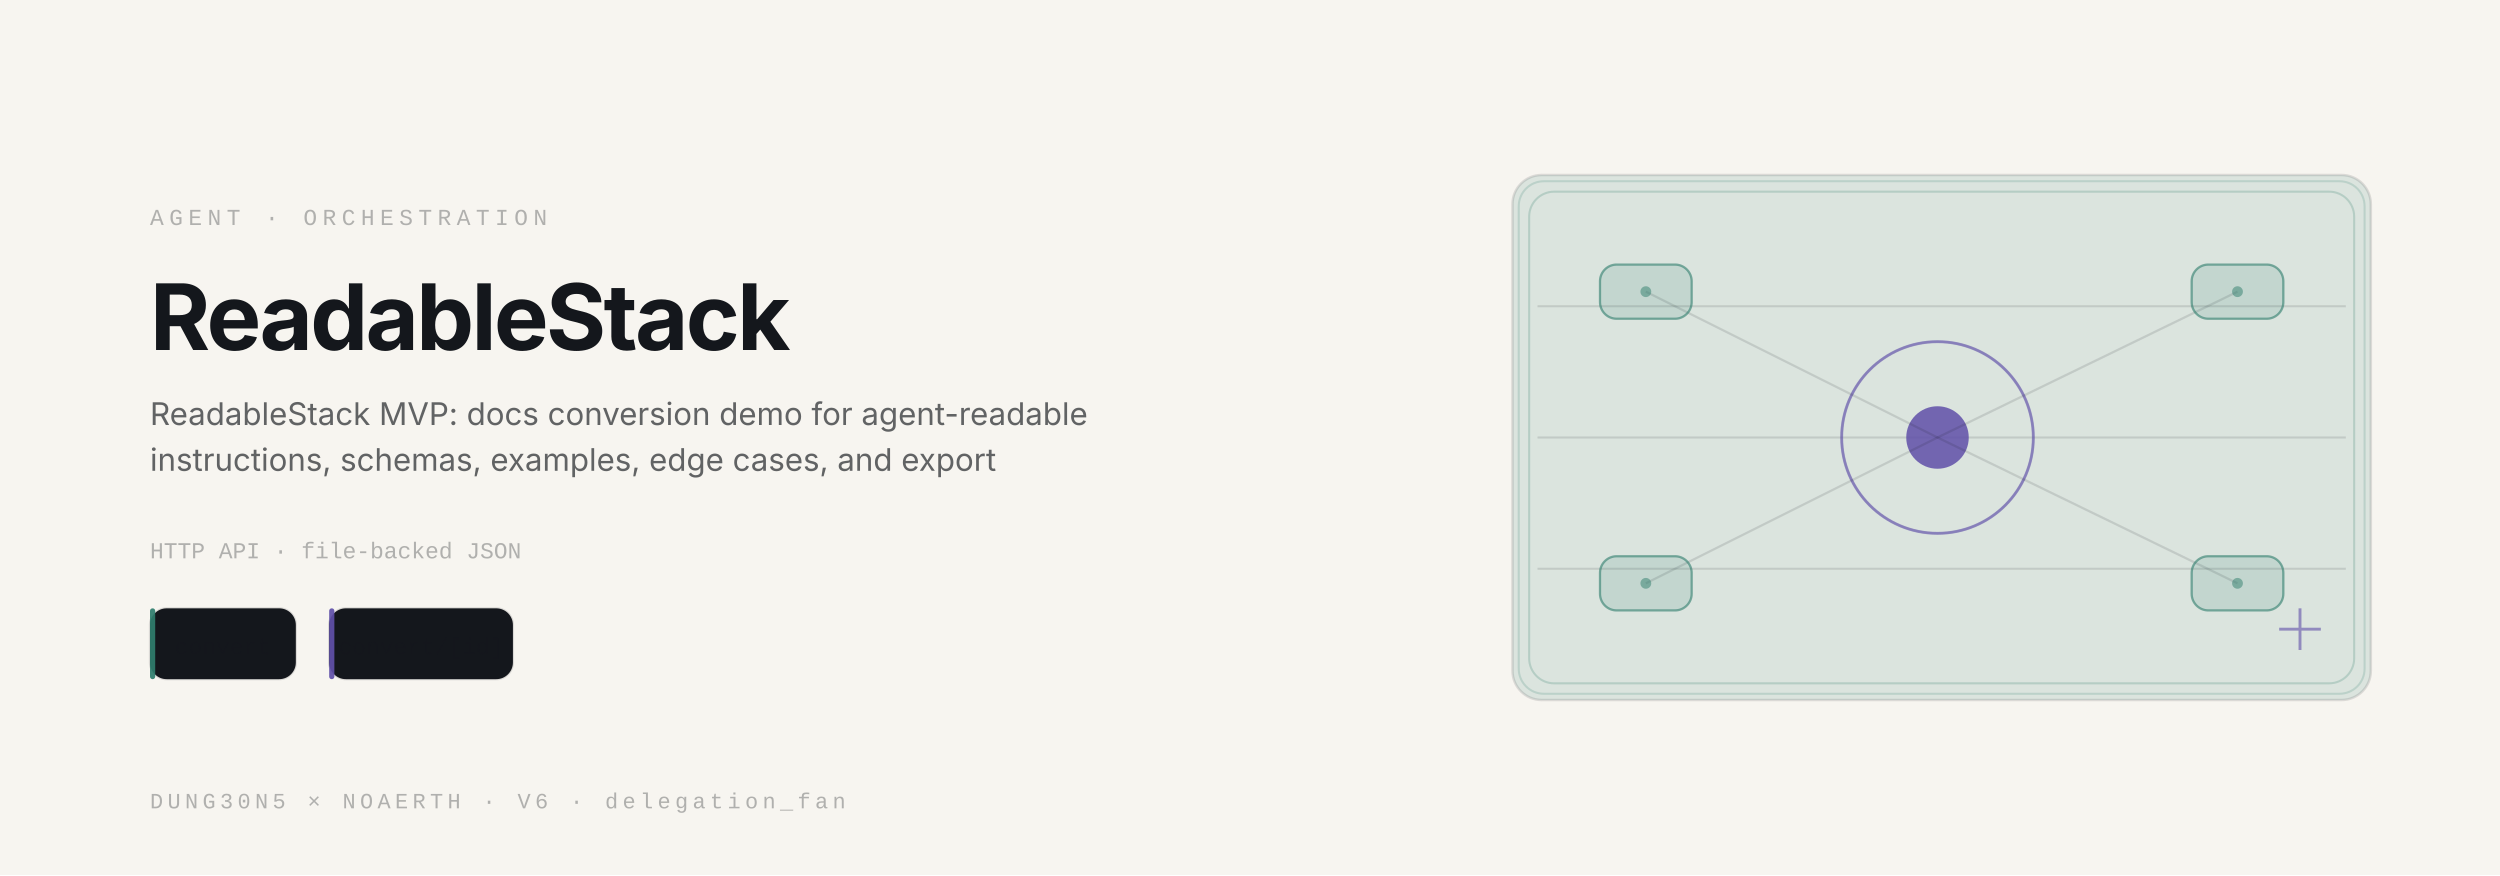
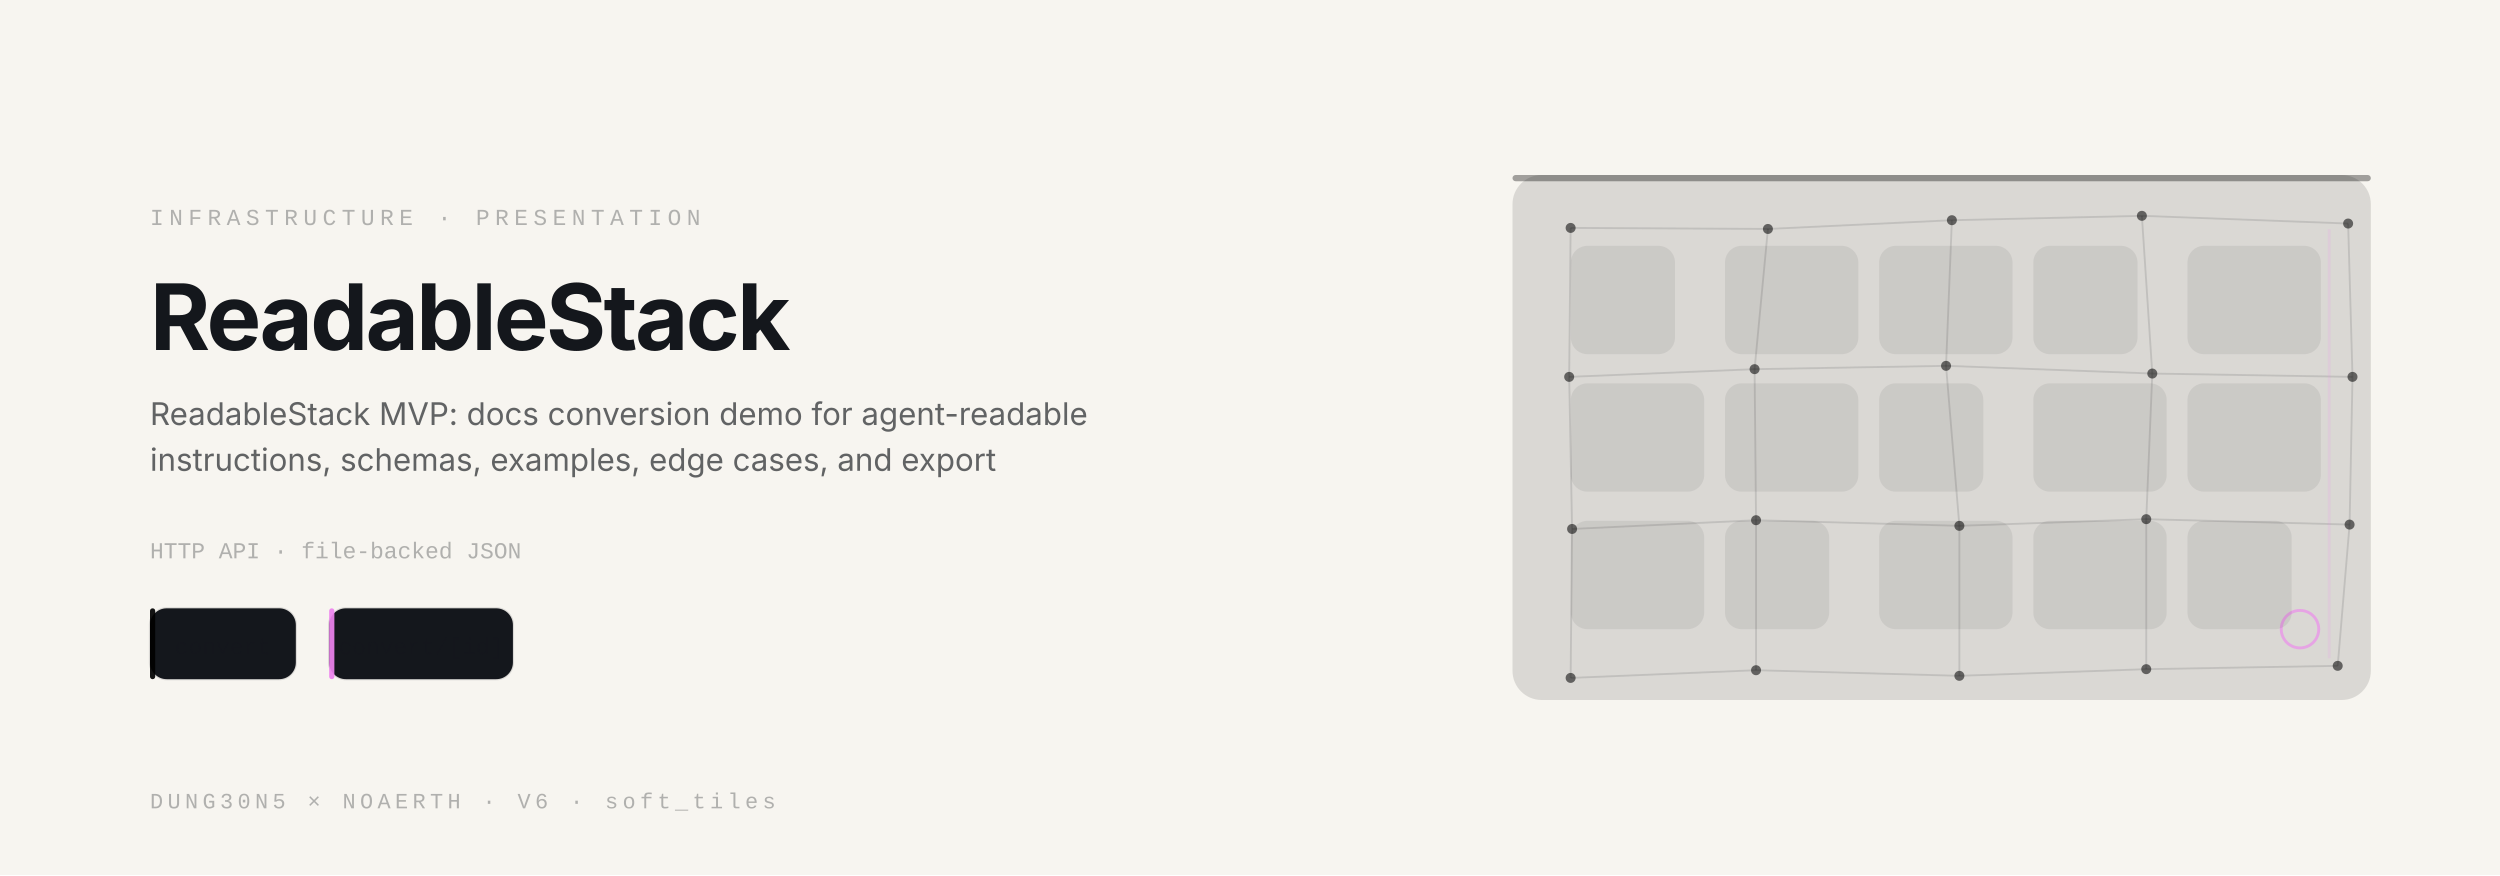
- <svg xmlns="http://www.w3.org/2000/svg" viewBox="0 0 1200 420" width="1200" height="420" role="img" aria-label="ReadableStack: nodes advertise, a coordinator selects, work converges">
+ <svg xmlns="http://www.w3.org/2000/svg" viewBox="0 0 1200 420" width="1200" height="420" role="img" aria-label="ReadableStack: a composed grid assembles and a sweep resolves it">
  <rect width="1200" height="420" fill="#f7f5f0" />
-   <text x="72" y="108" font-family="ui-monospace, SFMono-Regular, Menlo, Monaco, Consolas, 'Liberation Mono', monospace" font-size="11" letter-spacing="2.6" fill="#14171c4f">AGENT · ORCHESTRATION</text>
+   <text x="72" y="108" font-family="ui-monospace, SFMono-Regular, Menlo, Monaco, Consolas, 'Liberation Mono', monospace" font-size="11" letter-spacing="2.6" fill="#14171c4f">INFRASTRUCTURE · PRESENTATION</text>
  <text x="72" y="168" font-family="-apple-system, BlinkMacSystemFont, 'Segoe UI', Inter, Helvetica, Arial, sans-serif" font-size="44" font-weight="660" letter-spacing="-1.2" fill="#14171c">ReadableStack</text>
  <text x="72" y="204" font-family="-apple-system, BlinkMacSystemFont, 'Segoe UI', Inter, Helvetica, Arial, sans-serif" font-size="15" fill="#14171ca8">ReadableStack MVP: docs conversion demo for agent-readable</text>
  <text x="72" y="226" font-family="-apple-system, BlinkMacSystemFont, 'Segoe UI', Inter, Helvetica, Arial, sans-serif" font-size="15" fill="#14171ca8">instructions, schemas, examples, edge cases, and export</text>
  <text x="72" y="268" font-family="ui-monospace, SFMono-Regular, Menlo, Monaco, Consolas, 'Liberation Mono', monospace" font-size="11" fill="#14171c4f">HTTP API · file-backed JSON</text>
  <rect x="72.0" y="292.0" width="70.0" height="34.0" rx="8" fill="#14171c" stroke="#14171c1f" stroke-width="1.1" />
-   <rect x="72.0" y="292.0" width="2.5" height="34.0" rx="1.2" fill="#2f7d6c" opacity="0.92" />
+   <rect x="72.0" y="292.0" width="2.5" height="34.0" rx="1.2" fill="mint" opacity="0.92" />
  <text x="107.0" y="314" font-family="ui-monospace, SFMono-Regular, Menlo, Monaco, Consolas, 'Liberation Mono', monospace" font-size="11" fill="#14171c" fill-opacity="0.82" text-anchor="middle">convert</text>
  <rect x="158.0" y="292.0" width="88.2" height="34.0" rx="8" fill="#14171c" stroke="#14171c1f" stroke-width="1.1" />
-   <rect x="158.0" y="292.0" width="2.5" height="34.0" rx="1.2" fill="#5f4fa8" opacity="0.92" />
+   <rect x="158.0" y="292.0" width="2.5" height="34.0" rx="1.2" fill="violet" opacity="0.92" />
  <text x="202.1" y="314" font-family="ui-monospace, SFMono-Regular, Menlo, Monaco, Consolas, 'Liberation Mono', monospace" font-size="11" fill="#14171c" fill-opacity="0.82" text-anchor="middle">convert/[id]</text>
-   <rect x="726.0" y="84.0" width="412.0" height="252.0" rx="14" fill="#2f7d6c" fill-opacity="0.14" />
-   <rect x="729.0" y="87.0" width="406.0" height="246.0" rx="12" fill="none" stroke="#2f7d6c" stroke-width="1" stroke-opacity="0.18" />
-   <rect x="726.0" y="84.0" width="412.0" height="252.0" rx="14" fill="none" stroke="#14171c1f" stroke-width="1.2" />
-   <line x1="738.0" y1="147.0" x2="1126.0" y2="147.0" stroke="#14171c1f" stroke-width="1" />
-   <line x1="738.0" y1="210.0" x2="1126.0" y2="210.0" stroke="#14171c1f" stroke-width="1" />
-   <line x1="738.0" y1="273.0" x2="1126.0" y2="273.0" stroke="#14171c1f" stroke-width="1" />
-   <rect x="734.0" y="92.0" width="396.0" height="236.0" rx="12" fill="none" stroke="#2f7d6c" stroke-width="1" stroke-opacity="0.22" />
-   <path d="M1094.0 302.0 h20 M1104.0 292.0 v20" stroke="#5f4fa8" stroke-width="1.4" opacity="0.6" />
-   <circle cx="930" cy="210" r="46" fill="none" stroke="#5f4fa8" stroke-width="1.4" opacity="0.55" />
-   <circle cx="930" cy="210" r="15" fill="#5f4fa8" opacity="0.85" />
-   <circle cx="930.0" cy="210.0" r="46.0" fill="none" stroke="#5f4fa8" stroke-width="1.1" opacity="0.28" />
-   <line x1="790" y1="140" x2="930" y2="210" stroke="#14171c1f" stroke-width="1.1" />
-   <circle cx="790.0" cy="140.0" r="2.6" fill="#2f7d6c" opacity="0.5" />
-   <rect x="768" y="127" width="44" height="26" rx="8" fill="#2f7d6c" fill-opacity="0.14" stroke="#2f7d6c" stroke-width="1.1" stroke-opacity="0.6" opacity="1" />
-   <line x1="1074" y1="140" x2="930" y2="210" stroke="#14171c1f" stroke-width="1.1" />
-   <circle cx="1074.0" cy="140.0" r="2.6" fill="#2f7d6c" opacity="0.5" />
-   <rect x="1052" y="127" width="44" height="26" rx="8" fill="#2f7d6c" fill-opacity="0.14" stroke="#2f7d6c" stroke-width="1.1" stroke-opacity="0.6" opacity="1" />
-   <line x1="790" y1="280" x2="930" y2="210" stroke="#14171c1f" stroke-width="1.1" />
-   <circle cx="790.0" cy="280.0" r="2.6" fill="#2f7d6c" opacity="0.5" />
-   <rect x="768" y="267" width="44" height="26" rx="8" fill="#2f7d6c" fill-opacity="0.14" stroke="#2f7d6c" stroke-width="1.1" stroke-opacity="0.6" opacity="1" />
-   <line x1="1074" y1="280" x2="930" y2="210" stroke="#14171c1f" stroke-width="1.1" />
-   <circle cx="1074.0" cy="280.0" r="2.6" fill="#2f7d6c" opacity="0.5" />
-   <rect x="1052" y="267" width="44" height="26" rx="8" fill="#2f7d6c" fill-opacity="0.14" stroke="#2f7d6c" stroke-width="1.1" stroke-opacity="0.6" opacity="1" />
-   <text x="72" y="388" font-family="ui-monospace, SFMono-Regular, Menlo, Monaco, Consolas, 'Liberation Mono', monospace" font-size="10.5" letter-spacing="2.1" fill="#14171c4f">DUNG30N5 × NOAERTH · V6 · delegation_fan</text>
+   <rect x="726.0" y="84.0" width="412.0" height="252.0" rx="14" fill="mint" fill-opacity="0.12" />
+   <rect x="729.0" y="87.0" width="406.0" height="246.0" rx="12" fill="none" stroke="mint" stroke-width="1" stroke-opacity="0.18" />
+   <line x1="753.9" y1="109.4" x2="848.6" y2="109.9" stroke="#14171c1f" stroke-width="0.9" />
+   <line x1="753.9" y1="109.4" x2="753.2" y2="180.9" stroke="#14171c1f" stroke-width="0.9" />
+   <line x1="848.6" y1="109.9" x2="936.9" y2="105.7" stroke="#14171c1f" stroke-width="0.9" />
+   <line x1="848.6" y1="109.9" x2="842.2" y2="177.2" stroke="#14171c1f" stroke-width="0.9" />
+   <line x1="936.9" y1="105.7" x2="1028.1" y2="103.6" stroke="#14171c1f" stroke-width="0.9" />
+   <line x1="936.9" y1="105.7" x2="934.1" y2="175.6" stroke="#14171c1f" stroke-width="0.9" />
+   <line x1="1028.1" y1="103.6" x2="1127.1" y2="107.3" stroke="#14171c1f" stroke-width="0.9" />
+   <line x1="1028.1" y1="103.6" x2="1033.1" y2="179.3" stroke="#14171c1f" stroke-width="0.9" />
+   <line x1="1127.1" y1="107.3" x2="1129.2" y2="180.9" stroke="#14171c1f" stroke-width="0.9" />
+   <line x1="753.2" y1="180.9" x2="842.2" y2="177.2" stroke="#14171c1f" stroke-width="0.9" />
+   <line x1="753.2" y1="180.9" x2="754.6" y2="253.9" stroke="#14171c1f" stroke-width="0.9" />
+   <line x1="842.2" y1="177.2" x2="934.1" y2="175.6" stroke="#14171c1f" stroke-width="0.9" />
+   <line x1="842.2" y1="177.2" x2="842.9" y2="249.7" stroke="#14171c1f" stroke-width="0.9" />
+   <line x1="934.1" y1="175.6" x2="1033.1" y2="179.3" stroke="#14171c1f" stroke-width="0.9" />
+   <line x1="934.1" y1="175.6" x2="940.5" y2="252.4" stroke="#14171c1f" stroke-width="0.9" />
+   <line x1="1033.1" y1="179.3" x2="1129.2" y2="180.9" stroke="#14171c1f" stroke-width="0.9" />
+   <line x1="1033.1" y1="179.3" x2="1030.2" y2="249.2" stroke="#14171c1f" stroke-width="0.9" />
+   <line x1="1129.2" y1="180.9" x2="1127.8" y2="251.8" stroke="#14171c1f" stroke-width="0.9" />
+   <line x1="754.6" y1="253.9" x2="842.9" y2="249.7" stroke="#14171c1f" stroke-width="0.9" />
+   <line x1="754.6" y1="253.9" x2="753.9" y2="325.4" stroke="#14171c1f" stroke-width="0.9" />
+   <line x1="842.9" y1="249.7" x2="940.5" y2="252.4" stroke="#14171c1f" stroke-width="0.9" />
+   <line x1="842.9" y1="249.7" x2="842.9" y2="321.7" stroke="#14171c1f" stroke-width="0.9" />
+   <line x1="940.5" y1="252.4" x2="1030.2" y2="249.2" stroke="#14171c1f" stroke-width="0.9" />
+   <line x1="940.5" y1="252.4" x2="940.5" y2="324.4" stroke="#14171c1f" stroke-width="0.9" />
+   <line x1="1030.2" y1="249.2" x2="1127.8" y2="251.8" stroke="#14171c1f" stroke-width="0.9" />
+   <line x1="1030.2" y1="249.2" x2="1030.2" y2="321.2" stroke="#14171c1f" stroke-width="0.9" />
+   <line x1="1127.8" y1="251.8" x2="1122.1" y2="319.6" stroke="#14171c1f" stroke-width="0.9" />
+   <line x1="753.9" y1="325.4" x2="842.9" y2="321.7" stroke="#14171c1f" stroke-width="0.9" />
+   <line x1="842.9" y1="321.7" x2="940.5" y2="324.4" stroke="#14171c1f" stroke-width="0.9" />
+   <line x1="940.5" y1="324.4" x2="1030.2" y2="321.2" stroke="#14171c1f" stroke-width="0.9" />
+   <line x1="1030.2" y1="321.2" x2="1122.1" y2="319.6" stroke="#14171c1f" stroke-width="0.9" />
+   <circle cx="753.9" cy="109.4" r="2.4" fill="mint" opacity="0.55" />
+   <circle cx="848.6" cy="109.9" r="2.4" fill="mint" opacity="0.55" />
+   <circle cx="936.9" cy="105.7" r="2.4" fill="mint" opacity="0.55" />
+   <circle cx="1028.1" cy="103.6" r="2.4" fill="mint" opacity="0.55" />
+   <circle cx="1127.1" cy="107.3" r="2.4" fill="mint" opacity="0.55" />
+   <circle cx="753.2" cy="180.9" r="2.4" fill="mint" opacity="0.55" />
+   <circle cx="842.2" cy="177.2" r="2.4" fill="mint" opacity="0.55" />
+   <circle cx="934.1" cy="175.6" r="2.4" fill="mint" opacity="0.55" />
+   <circle cx="1033.1" cy="179.3" r="2.4" fill="mint" opacity="0.55" />
+   <circle cx="1129.2" cy="180.9" r="2.4" fill="mint" opacity="0.55" />
+   <circle cx="754.6" cy="253.9" r="2.4" fill="mint" opacity="0.55" />
+   <circle cx="842.9" cy="249.7" r="2.4" fill="mint" opacity="0.55" />
+   <circle cx="940.5" cy="252.4" r="2.4" fill="mint" opacity="0.55" />
+   <circle cx="1030.2" cy="249.2" r="2.4" fill="mint" opacity="0.55" />
+   <circle cx="1127.8" cy="251.8" r="2.4" fill="mint" opacity="0.55" />
+   <circle cx="753.9" cy="325.4" r="2.4" fill="mint" opacity="0.55" />
+   <circle cx="842.9" cy="321.7" r="2.4" fill="mint" opacity="0.55" />
+   <circle cx="940.5" cy="324.4" r="2.4" fill="mint" opacity="0.55" />
+   <circle cx="1030.2" cy="321.2" r="2.4" fill="mint" opacity="0.55" />
+   <circle cx="1122.1" cy="319.6" r="2.4" fill="mint" opacity="0.55" />
+   <rect x="726.0" y="84.0" width="412.0" height="3" rx="1.5" fill="mint" opacity="0.35" />
+   <circle cx="1104.0" cy="302.0" r="9" fill="none" stroke="violet" stroke-width="1.4" opacity="0.6" />
+   <rect x="754" y="118" width="50" height="52" rx="8" fill="mint" fill-opacity="0.08" stroke="mint" stroke-width="1" stroke-opacity="0.4" opacity="0.85" />
+   <rect x="828" y="118" width="64" height="52" rx="8" fill="mint" fill-opacity="0.08" stroke="mint" stroke-width="1" stroke-opacity="0.4" opacity="0.85" />
+   <rect x="902" y="118" width="64" height="52" rx="8" fill="mint" fill-opacity="0.08" stroke="mint" stroke-width="1" stroke-opacity="0.4" opacity="0.85" />
+   <rect x="976" y="118" width="50" height="52" rx="8" fill="mint" fill-opacity="0.08" stroke="mint" stroke-width="1" stroke-opacity="0.4" opacity="0.85" />
+   <rect x="1050" y="118" width="64" height="52" rx="8" fill="mint" fill-opacity="0.08" stroke="mint" stroke-width="1" stroke-opacity="0.4" opacity="0.85" />
+   <rect x="754" y="184" width="64" height="52" rx="8" fill="mint" fill-opacity="0.08" stroke="mint" stroke-width="1" stroke-opacity="0.4" opacity="0.85" />
+   <rect x="828" y="184" width="64" height="52" rx="8" fill="mint" fill-opacity="0.08" stroke="mint" stroke-width="1" stroke-opacity="0.4" opacity="0.85" />
+   <rect x="902" y="184" width="50" height="52" rx="8" fill="mint" fill-opacity="0.08" stroke="mint" stroke-width="1" stroke-opacity="0.4" opacity="0.85" />
+   <rect x="976" y="184" width="64" height="52" rx="8" fill="mint" fill-opacity="0.08" stroke="mint" stroke-width="1" stroke-opacity="0.4" opacity="0.85" />
+   <rect x="1050" y="184" width="64" height="52" rx="8" fill="mint" fill-opacity="0.08" stroke="mint" stroke-width="1" stroke-opacity="0.4" opacity="0.85" />
+   <rect x="754" y="250" width="64" height="52" rx="8" fill="mint" fill-opacity="0.08" stroke="mint" stroke-width="1" stroke-opacity="0.4" opacity="0.85" />
+   <rect x="828" y="250" width="50" height="52" rx="8" fill="mint" fill-opacity="0.08" stroke="mint" stroke-width="1" stroke-opacity="0.4" opacity="0.85" />
+   <rect x="902" y="250" width="64" height="52" rx="8" fill="mint" fill-opacity="0.08" stroke="mint" stroke-width="1" stroke-opacity="0.4" opacity="0.85" />
+   <rect x="976" y="250" width="64" height="52" rx="8" fill="mint" fill-opacity="0.08" stroke="mint" stroke-width="1" stroke-opacity="0.4" opacity="0.85" />
+   <rect x="1050" y="250" width="50" height="52" rx="8" fill="mint" fill-opacity="0.08" stroke="mint" stroke-width="1" stroke-opacity="0.4" opacity="0.85" />
+   <line x1="1118" y1="110" x2="1118" y2="316" stroke="violet" stroke-width="1.4" opacity="0.14" />
+   <text x="72" y="388" font-family="ui-monospace, SFMono-Regular, Menlo, Monaco, Consolas, 'Liberation Mono', monospace" font-size="10.5" letter-spacing="2.1" fill="#14171c4f">DUNG30N5 × NOAERTH · V6 · soft_tiles</text>
</svg>
